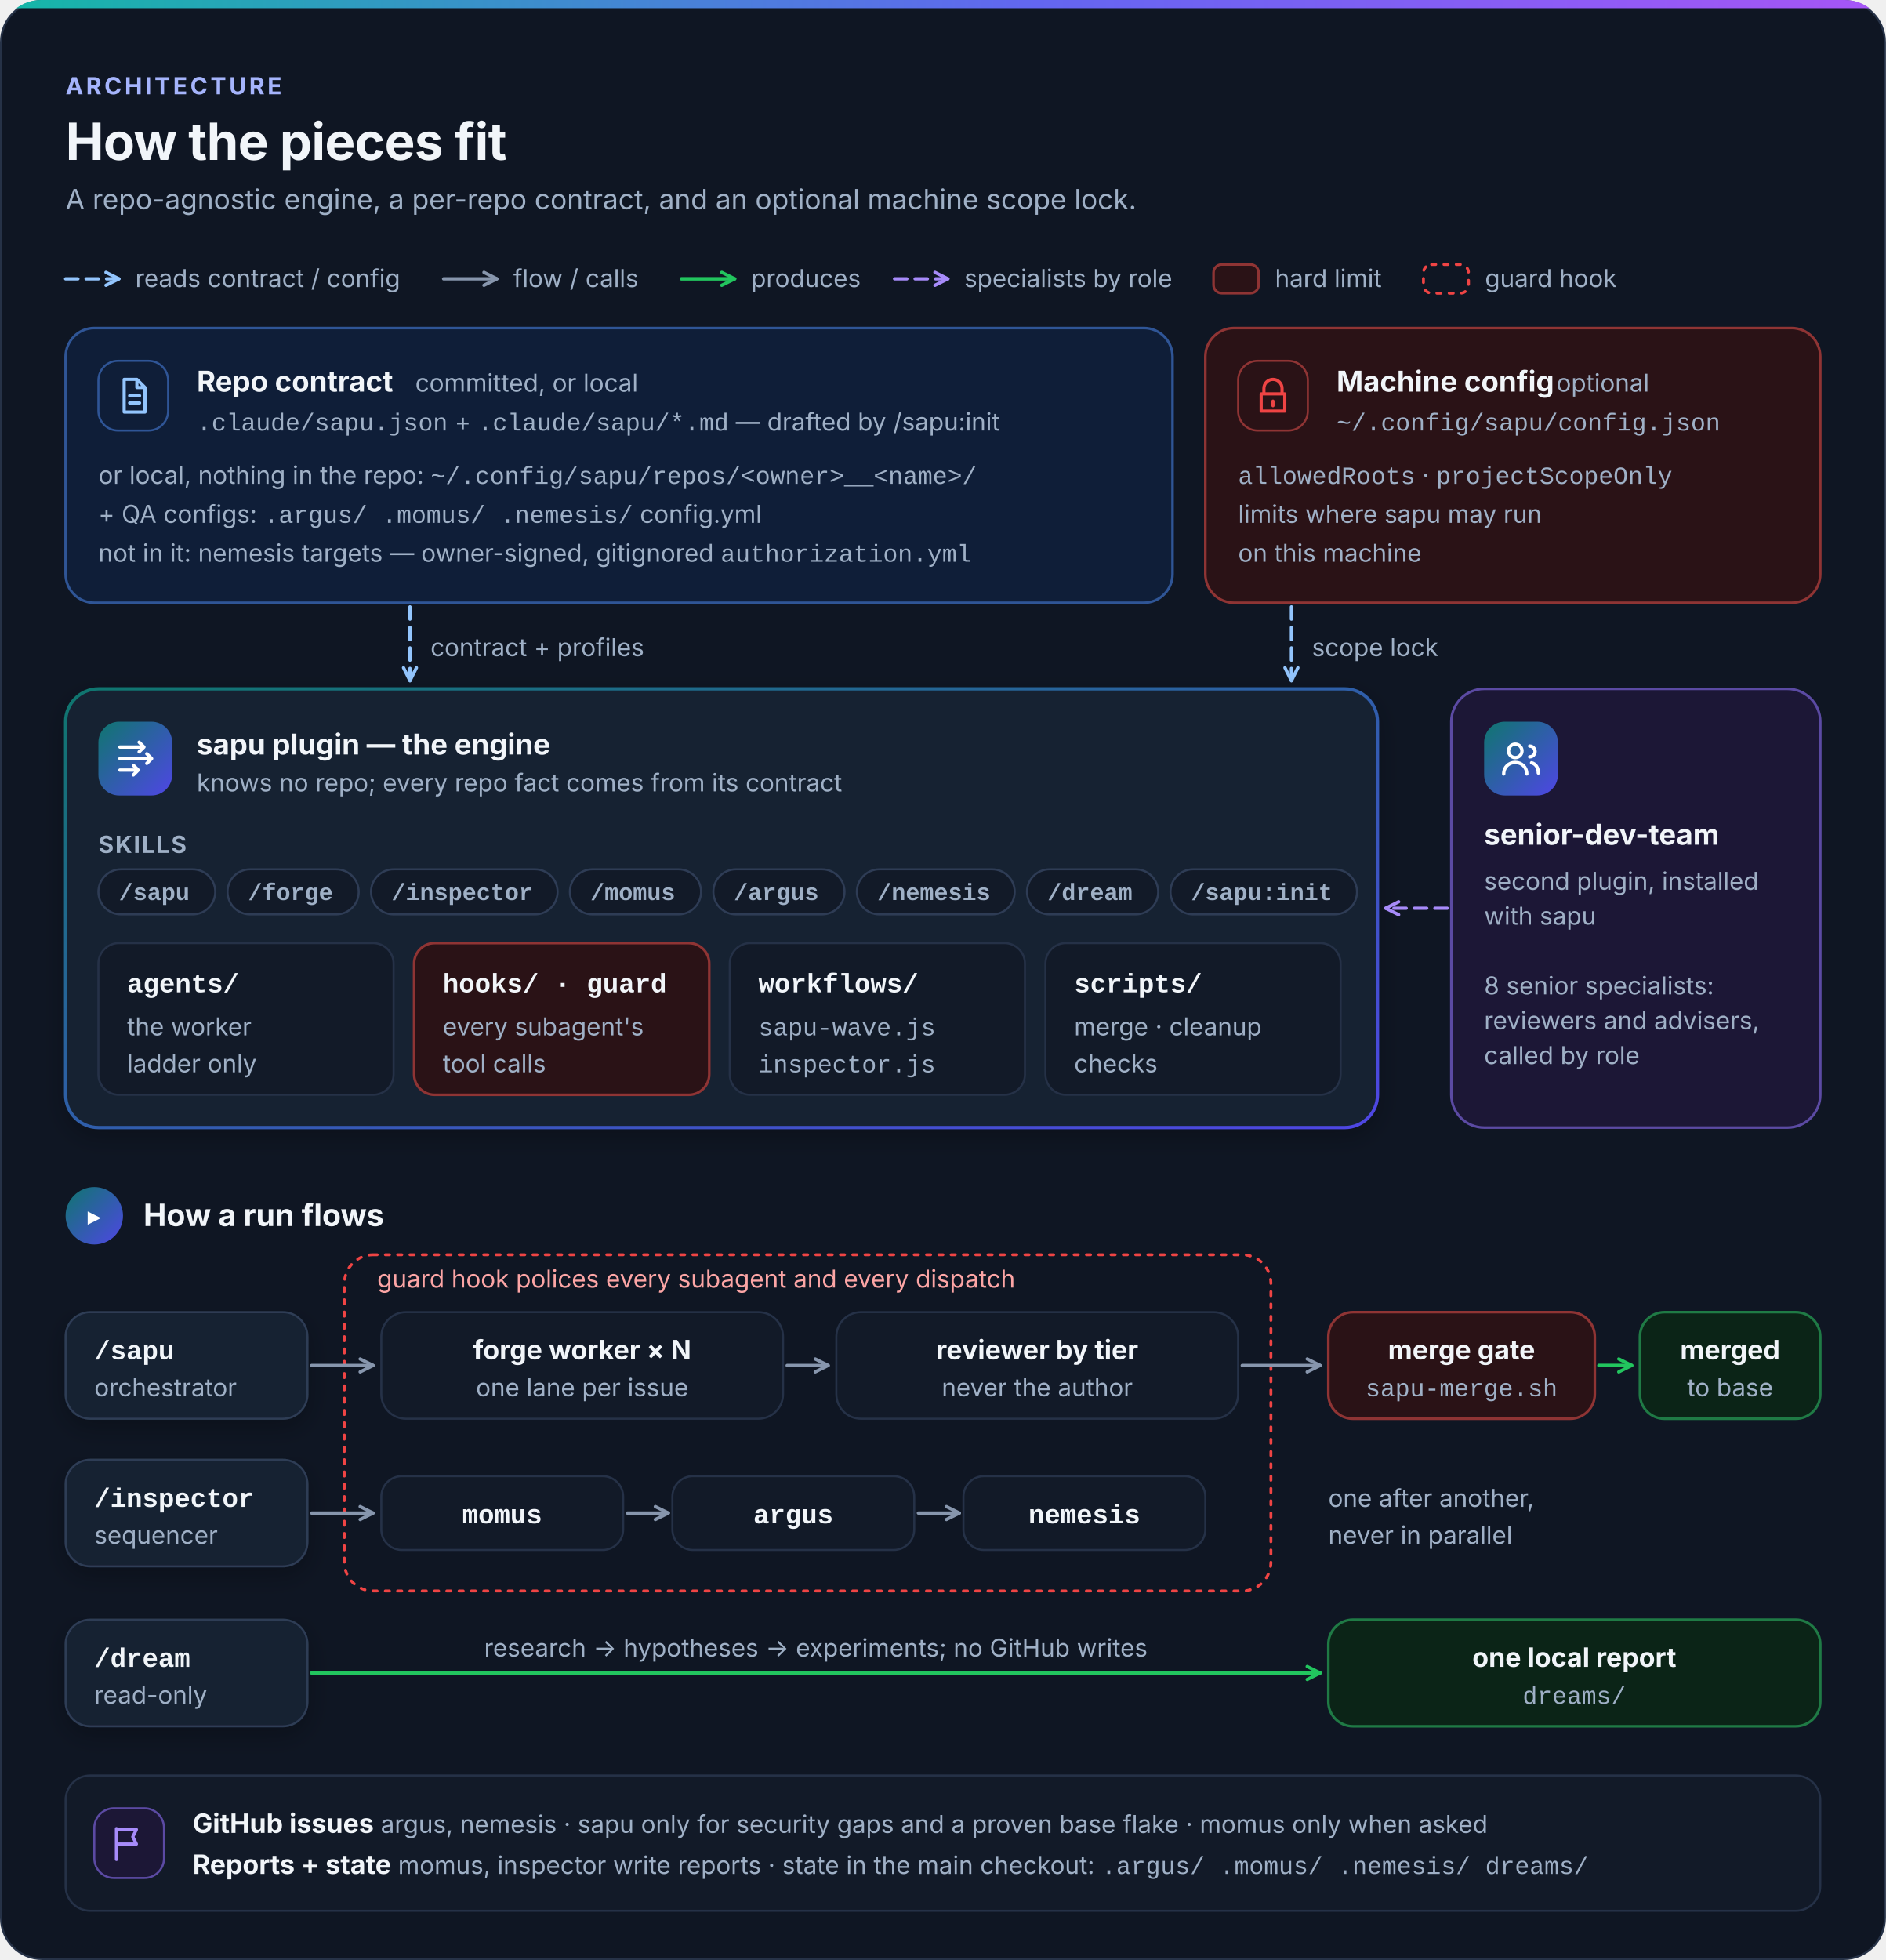
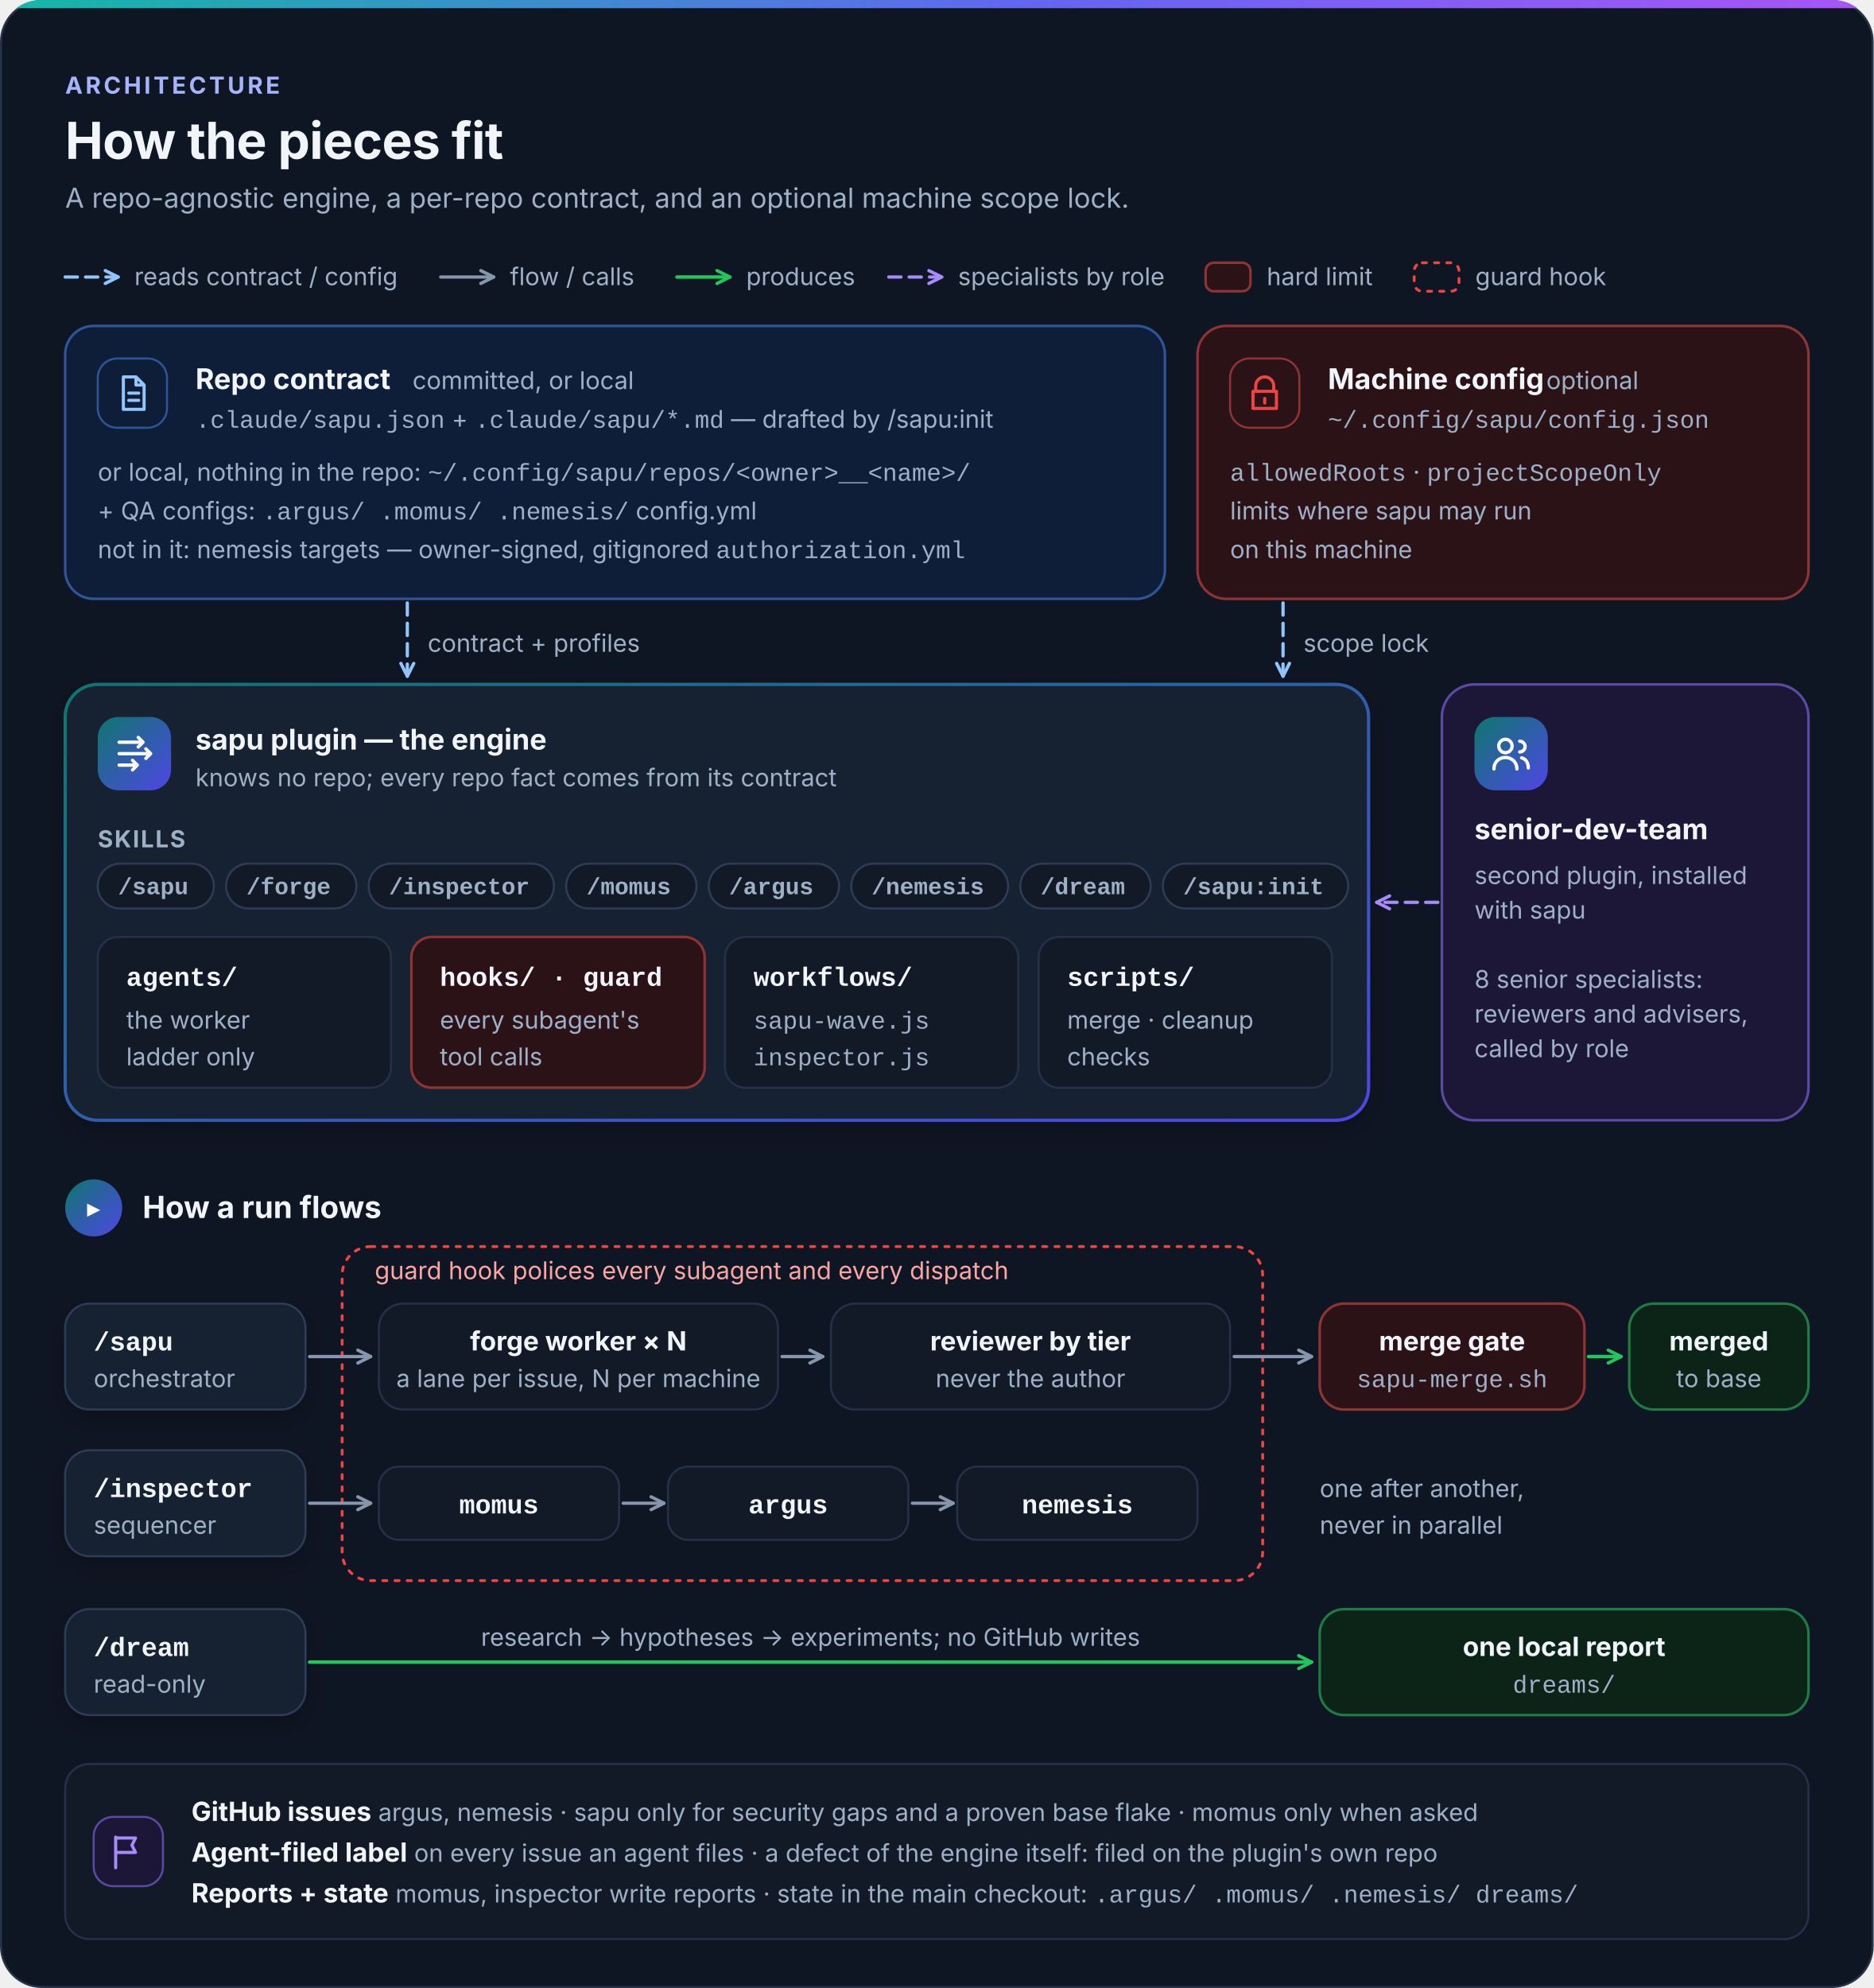
- <svg xmlns="http://www.w3.org/2000/svg" viewBox="0 0 920 956" width="920" height="956" role="img" aria-label="How sapu fits together: a repo-agnostic engine plus a per-repo contract, optionally scope-locked by a machine config, with specialists from the senior-dev-team plugin; the sapu orchestrator runs one forge worker per issue in parallel lanes, inspector runs momus then argus then nemesis, dream runs standalone, a guard hook polices every subagent, and only the orchestrator merges through the merge gate.">
+ <svg xmlns="http://www.w3.org/2000/svg" viewBox="0 0 920 976" width="920" height="976" role="img" aria-label="How sapu fits together: a repo-agnostic engine plus a per-repo contract, optionally scope-locked by a machine config, with specialists from the senior-dev-team plugin; the sapu orchestrator runs one forge worker per issue in parallel lanes, inspector runs momus then argus then nemesis, dream runs standalone, a guard hook polices every subagent, and only the orchestrator merges through the merge gate.">
  <style>
    text{font-family:-apple-system,BlinkMacSystemFont,'Segoe UI',Inter,Helvetica,Arial,sans-serif;fill:#dbe3ee}
    .mono{font-family:ui-monospace,SFMono-Regular,Menlo,Consolas,'Liberation Mono',monospace}
    .canvas{fill:#0f1623;stroke:#263247;stroke-width:1}
    .eyebrow{font-size:11.5px;font-weight:700;letter-spacing:.12em;fill:#a5b4fc}
    .h1{font-size:25px;font-weight:750;fill:#f1f5f9;letter-spacing:-.01em}
    .sub{font-size:13.5px;fill:#9fb0c6}
    .sec{font-size:15px;font-weight:700;fill:#f1f5f9}
    .sec2{font-size:12.5px;fill:#9fb0c6}
    .ttl{font-size:14px;font-weight:650;fill:#f1f5f9}
    .t{font-size:13px;fill:#dbe3ee}
    .tb{font-size:13px;font-weight:650;fill:#f1f5f9}
    .cap{font-size:12px;fill:#9fb0c6}
    .lbl{font-size:11.5px;font-weight:650;letter-spacing:.06em;fill:#9fb0c6}
    .chipt{font-size:11.5px;font-weight:600}
    .white{fill:#ffffff}
    .ink{fill:#f1f5f9} .muted{fill:#9fb0c6} .accent{fill:#a5b4fc} .tealt{fill:#5eead4}
    .card{fill:#172133;stroke:#2e3c55;stroke-width:1}
    .sunken{fill:#121a28;stroke:#253147;stroke-width:1}
    .chip{fill:#121a28;stroke:#2e3c55;stroke-width:1}
    .ar{stroke:#8796ad;stroke-width:1.6;fill:none;stroke-linecap:round;stroke-linejoin:round}
    .ar-g{stroke:#22c55e;stroke-width:1.7;fill:none;stroke-linecap:round;stroke-linejoin:round}
    .ar-a{stroke:#f59e0b;stroke-width:1.6;fill:none;stroke-dasharray:5 4;stroke-linecap:round;stroke-linejoin:round}
    .ar-b{stroke:#93c5fd;stroke-width:1.6;fill:none;stroke-dasharray:6 4;stroke-linecap:round}
    .ar-v{stroke:#a78bfa;stroke-width:1.6;fill:none;stroke-dasharray:6 4;stroke-linecap:round}
    .guard{stroke:#ef4444;stroke-width:1.4;fill:none;stroke-dasharray:2 4;stroke-linecap:round}
    .m-n{stroke:#8796ad} .m-g{stroke:#22c55e} .m-a{stroke:#f59e0b} .m-b{stroke:#93c5fd} .m-v{stroke:#a78bfa}
    .ico{fill:none;stroke-width:1.75;stroke-linecap:round;stroke-linejoin:round}
    .ico-n{stroke:#9fb0c6} .ico-w{stroke:#ffffff}
    .rule{stroke:#2e3c55;stroke-width:1}
    .c-blue{fill:#93c5fd} .k-blue{fill:#0f1e38;stroke:#2f5596;stroke-width:1.25} .s-blue{stroke:#93c5fd} .f-blue{fill:#93c5fd} .tile-blue{fill:#0f1e38;stroke:#2f5596;stroke-width:1}
    .c-green{fill:#4ade80} .k-green{fill:#0b2417;stroke:#1f7a45;stroke-width:1.25} .s-green{stroke:#22c55e} .f-green{fill:#22c55e} .tile-green{fill:#0b2417;stroke:#1f7a45;stroke-width:1}
    .c-amber{fill:#fbbf24} .k-amber{fill:#271c08;stroke:#8a5d12;stroke-width:1.25} .s-amber{stroke:#f59e0b} .f-amber{fill:#f59e0b} .tile-amber{fill:#271c08;stroke:#8a5d12;stroke-width:1}
    .c-red{fill:#fca5a5} .k-red{fill:#2a1216;stroke:#8f3434;stroke-width:1.25} .s-red{stroke:#ef4444} .f-red{fill:#ef4444} .tile-red{fill:#2a1216;stroke:#8f3434;stroke-width:1}
    .c-violet{fill:#c4b5fd} .k-violet{fill:#1c1736;stroke:#5b4aa3;stroke-width:1.25} .s-violet{stroke:#a78bfa} .f-violet{fill:#a78bfa} .tile-violet{fill:#1c1736;stroke:#5b4aa3;stroke-width:1}
  </style>
  <defs>
    <linearGradient id="brand" x1="0" y1="0" x2="1" y2="1">
      <stop offset="0" stop-color="#0f766e" />
      <stop offset="1" stop-color="#4f46e5" />
    </linearGradient>
    <linearGradient id="brandbar" x1="0" y1="0" x2="1" y2="0">
      <stop offset="0" stop-color="#14b8a6" />
      <stop offset=".55" stop-color="#6366f1" />
      <stop offset="1" stop-color="#a855f7" />
    </linearGradient>
    <filter id="sh" x="-10%" y="-10%" width="120%" height="140%">
      <feDropShadow dx="0" dy="1" stdDeviation="1" flood-color="#000000" flood-opacity="0.35" />
      <feDropShadow dx="0" dy="4" stdDeviation="6" flood-color="#000000" flood-opacity="0.25" />
    </filter>
    <marker id="mn" viewBox="0 0 10 10" refX="8.5" refY="5" markerWidth="9" markerHeight="9" markerUnits="userSpaceOnUse" orient="auto-start-reverse">
      <path d="M1.5,1.5 L8.5,5 L1.5,8.5" fill="none" stroke-width="1.8" stroke-linecap="round" stroke-linejoin="round" class="m-n" />
    </marker>
    <marker id="mg" viewBox="0 0 10 10" refX="8.5" refY="5" markerWidth="9" markerHeight="9" markerUnits="userSpaceOnUse" orient="auto-start-reverse">
      <path d="M1.5,1.5 L8.5,5 L1.5,8.5" fill="none" stroke-width="1.8" stroke-linecap="round" stroke-linejoin="round" class="m-g" />
    </marker>
    <marker id="ma" viewBox="0 0 10 10" refX="8.5" refY="5" markerWidth="9" markerHeight="9" markerUnits="userSpaceOnUse" orient="auto-start-reverse">
      <path d="M1.5,1.5 L8.5,5 L1.5,8.5" fill="none" stroke-width="1.8" stroke-linecap="round" stroke-linejoin="round" class="m-a" />
    </marker>
    <marker id="mb" viewBox="0 0 10 10" refX="8.5" refY="5" markerWidth="9" markerHeight="9" markerUnits="userSpaceOnUse" orient="auto-start-reverse">
      <path d="M1.5,1.5 L8.5,5 L1.5,8.5" fill="none" stroke-width="1.8" stroke-linecap="round" stroke-linejoin="round" class="m-b" />
    </marker>
    <marker id="mv" viewBox="0 0 10 10" refX="8.5" refY="5" markerWidth="9" markerHeight="9" markerUnits="userSpaceOnUse" orient="auto-start-reverse">
      <path d="M1.5,1.5 L8.5,5 L1.5,8.5" fill="none" stroke-width="1.8" stroke-linecap="round" stroke-linejoin="round" class="m-v" />
    </marker>
  </defs>
-   <rect x="0.5" y="0.5" width="919" height="955" rx="20" class="canvas" />
+   <rect x="0.5" y="0.5" width="919" height="975" rx="20" class="canvas" />
  <clipPath id="cv">
-     <rect x="0" y="0" width="920" height="956" rx="20" />
+     <rect x="0" y="0" width="920" height="976" rx="20" />
  </clipPath>
  <rect x="0" y="0" width="920" height="4" fill="url(#brandbar)" clip-path="url(#cv)" />
  <text x="32" y="46" class="eyebrow">ARCHITECTURE</text>
  <text x="32" y="78" class="h1">How the pieces fit</text>
  <text x="32" y="102" class="sub">A repo-agnostic engine, a per-repo contract, and an optional machine scope lock.</text>
  <path d="M32,136 L58,136" class="ar-b" marker-end="url(#mb)" />
  <text x="66" y="140" class="cap">reads contract / config</text>
  <path d="M216.4,136 L242.4,136" class="ar" marker-end="url(#mn)" />
  <text x="250.4" y="140" class="cap">flow / calls</text>
  <path d="M332.4,136 L358.4,136" class="ar-g" marker-end="url(#mg)" />
  <text x="366.4" y="140" class="cap">produces</text>
  <path d="M436.4,136 L462.4,136" class="ar-v" marker-end="url(#mv)" />
  <text x="470.4" y="140" class="cap">specialists by role</text>
  <rect x="592" y="129" width="22" height="14" rx="4" class="k-red" />
  <text x="622" y="140" class="cap">hard limit</text>
  <rect x="694.4" y="129" width="22" height="14" rx="4" class="guard" />
  <text x="724.4" y="140" class="cap">guard hook</text>
  <rect x="32" y="160" width="540" height="134" rx="14" class="k-blue" />
  <rect x="48" y="176" width="34" height="34" rx="9.562" class="tile-blue" />
  <g transform="translate(54.375,182.375) scale(0.8854167)">
    <path d="M7 3h7l4.5 4.5V21H7z M14 3v4.5h4.5 M10 12h5.5 M10 16h5.5" class="ico s-blue" />
  </g>
  <text x="96" y="191" class="ttl">Repo contract</text>
  <text x="202.56" y="191" class="cap">committed, or local</text>
  <text x="96" y="210" class="cap">
    <tspan class="mono">.claude/sapu.json</tspan> + <tspan class="mono">.claude/sapu/*.md</tspan> — drafted by /sapu:init</text>
  <text x="48" y="236" class="cap">or local, nothing in the repo: <tspan class="mono">~/.config/sapu/repos/&lt;owner&gt;__&lt;name&gt;/</tspan>
  </text>
  <text x="48" y="255" class="cap">+ QA configs: <tspan class="mono">.argus/ .momus/ .nemesis/</tspan> config.yml</text>
  <text x="48" y="274" class="cap">not in it: nemesis targets — owner-signed, gitignored <tspan class="mono">authorization.yml</tspan>
  </text>
  <rect x="588" y="160" width="300" height="134" rx="14" class="k-red" />
  <rect x="604" y="176" width="34" height="34" rx="9.562" class="tile-red" />
  <g transform="translate(610.375,182.375) scale(0.8854167)">
    <path d="M7 11V8a5 5 0 0 1 10 0v3 M5.5 11h13v9.5h-13z M12 15v2.5" class="ico s-red" />
  </g>
  <text x="652" y="191" class="ttl">Machine config</text>
  <text x="759.26" y="191" class="cap">optional</text>
  <text x="652" y="210" class="cap mono">~/.config/sapu/config.json</text>
  <text x="604" y="236" class="cap">
    <tspan class="mono">allowedRoots</tspan> · <tspan class="mono">projectScopeOnly</tspan>
  </text>
  <text x="604" y="255" class="cap">limits where sapu may run</text>
  <text x="604" y="274" class="cap">on this machine</text>
  <path d="M200,296 L200,332" class="ar-b" marker-end="url(#mb)" />
  <text x="210" y="320" class="cap">contract + profiles</text>
  <path d="M630,296 L630,332" class="ar-b" marker-end="url(#mb)" />
  <text x="640" y="320" class="cap">scope lock</text>
  <rect x="32" y="336" width="640" height="214" rx="16" class="card" filter="url(#sh)" />
  <rect x="32" y="336" width="640" height="214" rx="16" fill="none" stroke="url(#brand)" stroke-width="1.6" />
  <rect x="48" y="352" width="36" height="36" rx="10.125" fill="url(#brand)" />
  <g transform="translate(54.75,358.75) scale(0.9375)">
    <path d="M4 6h12 M4 12h16 M4 18h9 M14 3.5L16.5 6 14 8.5 M18 9.5L20.5 12 18 14.5 M11 15.5L13.5 18 11 20.5" class="ico ico-w" />
  </g>
  <text x="96" y="368" class="ttl">sapu plugin — the engine</text>
  <text x="96" y="386" class="cap">knows no repo; every repo fact comes from its contract</text>
  <text x="48" y="416" class="lbl">SKILLS</text>
  <rect x="48" y="424" width="57" height="22" rx="11" class="chip" />
  <text x="58" y="439" class="chipt muted mono">/sapu</text>
  <rect x="111" y="424" width="64" height="22" rx="11" class="chip" />
  <text x="121" y="439" class="chipt muted mono">/forge</text>
  <rect x="181" y="424" width="91" height="22" rx="11" class="chip" />
  <text x="191" y="439" class="chipt muted mono">/inspector</text>
  <rect x="278" y="424" width="64" height="22" rx="11" class="chip" />
  <text x="288" y="439" class="chipt muted mono">/momus</text>
  <rect x="348" y="424" width="64" height="22" rx="11" class="chip" />
  <text x="358" y="439" class="chipt muted mono">/argus</text>
  <rect x="418" y="424" width="77" height="22" rx="11" class="chip" />
  <text x="428" y="439" class="chipt muted mono">/nemesis</text>
  <rect x="501" y="424" width="64" height="22" rx="11" class="chip" />
  <text x="511" y="439" class="chipt muted mono">/dream</text>
  <rect x="571" y="424" width="91" height="22" rx="11" class="chip" />
  <text x="581" y="439" class="chipt muted mono">/sapu:init</text>
  <rect x="48" y="460" width="144" height="74" rx="10" class="sunken" />
  <text x="62" y="484" class="tb mono">agents/</text>
  <text x="62" y="505" class="cap">the worker</text>
  <text x="62" y="523" class="cap">ladder only</text>
  <rect x="202" y="460" width="144" height="74" rx="10" class="k-red" />
  <text x="216" y="484" class="tb mono">hooks/ · guard</text>
  <text x="216" y="505" class="cap">every subagent's</text>
  <text x="216" y="523" class="cap">tool calls</text>
  <rect x="356" y="460" width="144" height="74" rx="10" class="sunken" />
  <text x="370" y="484" class="tb mono">workflows/</text>
  <text x="370" y="505" class="cap mono">sapu-wave.js</text>
  <text x="370" y="523" class="cap mono">inspector.js</text>
  <rect x="510" y="460" width="144" height="74" rx="10" class="sunken" />
  <text x="524" y="484" class="tb mono">scripts/</text>
  <text x="524" y="505" class="cap">merge · cleanup</text>
  <text x="524" y="523" class="cap">checks</text>
  <rect x="708" y="336" width="180" height="214" rx="16" class="k-violet" />
  <rect x="724" y="352" width="36" height="36" rx="10.125" fill="url(#brand)" />
  <g transform="translate(730.75,358.75) scale(0.9375)">
    <path d="M9 4.5a3.5 3.5 0 1 0 0.01 0 M3 20c0-3.6 2.7-6 6-6s6 2.4 6 6 M16.5 5.5a2.8 2.8 0 1 1 0 5.6 M17.5 14.2c2.2.5 3.5 2.6 3.5 5.3" class="ico ico-w" />
  </g>
  <text x="724" y="412" class="ttl">senior-dev-team</text>
  <text x="724" y="434" class="cap">second plugin, installed</text>
  <text x="724" y="451" class="cap">with sapu</text>
  <text x="724" y="468" class="cap" />
  <text x="724" y="485" class="cap">8 senior specialists:</text>
  <text x="724" y="502" class="cap">reviewers and advisers,</text>
  <text x="724" y="519" class="cap">called by role</text>
  <path d="M706,443 L676,443" class="ar-v" marker-end="url(#mv)" />
  <circle cx="46" cy="593" r="14" fill="url(#brand)" />
  <text x="46" y="597.5" class="white" text-anchor="middle" style="font-size:13px;font-weight:700">▸</text>
  <text x="70" y="598" class="sec">How a run flows</text>
  <rect x="168" y="612" width="452" height="164" rx="14" class="guard" />
  <text x="184" y="628" class="cap c-red">guard hook polices every subagent and every dispatch</text>
  <rect x="32" y="640" width="118" height="52" rx="12" class="card" filter="url(#sh)" />
  <text x="46" y="663" class="tb mono">/sapu</text>
  <text x="46" y="681" class="cap">orchestrator</text>
  <path d="M152,666 L182,666" class="ar" marker-end="url(#mn)" />
  <text x="167" y="656" class="cap" />
  <rect x="186" y="640" width="196" height="52" rx="12" class="sunken" />
  <text x="284" y="663" class="tb" text-anchor="middle">forge worker × N</text>
-   <text x="284" y="681" class="cap" text-anchor="middle">one lane per issue</text>
+   <text x="284" y="681" class="cap" text-anchor="middle">a lane per issue, N per machine</text>
  <path d="M384,666 L404,666" class="ar" marker-end="url(#mn)" />
  <rect x="408" y="640" width="196" height="52" rx="12" class="sunken" />
  <text x="506" y="663" class="tb" text-anchor="middle">reviewer by tier</text>
  <text x="506" y="681" class="cap" text-anchor="middle">never the author</text>
  <path d="M606,666 L644,666" class="ar" marker-end="url(#mn)" />
  <rect x="648" y="640" width="130" height="52" rx="12" class="k-red" />
  <text x="713" y="663" class="tb" text-anchor="middle">merge gate</text>
  <text x="713" y="681" class="cap mono" text-anchor="middle">sapu-merge.sh</text>
  <path d="M780,666 L796,666" class="ar-g" marker-end="url(#mg)" />
  <rect x="800" y="640" width="88" height="52" rx="12" class="k-green" />
  <text x="844" y="663" class="tb" text-anchor="middle">merged</text>
  <text x="844" y="681" class="cap" text-anchor="middle">to base</text>
  <rect x="32" y="712" width="118" height="52" rx="12" class="card" filter="url(#sh)" />
  <text x="46" y="735" class="tb mono">/inspector</text>
  <text x="46" y="753" class="cap">sequencer</text>
  <path d="M152,738 L182,738" class="ar" marker-end="url(#mn)" />
  <rect x="186" y="720" width="118" height="36" rx="10" class="sunken" />
  <text x="245" y="743" class="tb mono" text-anchor="middle">momus</text>
  <path d="M306,738 L326,738" class="ar" marker-end="url(#mn)" />
  <rect x="328" y="720" width="118" height="36" rx="10" class="sunken" />
  <text x="387" y="743" class="tb mono" text-anchor="middle">argus</text>
  <path d="M448,738 L468,738" class="ar" marker-end="url(#mn)" />
  <rect x="470" y="720" width="118" height="36" rx="10" class="sunken" />
  <text x="529" y="743" class="tb mono" text-anchor="middle">nemesis</text>
  <text x="648" y="735" class="cap">one after another,</text>
  <text x="648" y="753" class="cap">never in parallel</text>
  <rect x="32" y="790" width="118" height="52" rx="12" class="card" filter="url(#sh)" />
  <text x="46" y="813" class="tb mono">/dream</text>
  <text x="46" y="831" class="cap">read-only</text>
  <path d="M152,816 L644,816" class="ar-g" marker-end="url(#mg)" />
  <text x="398" y="808" class="cap" text-anchor="middle">research → hypotheses → experiments; no GitHub writes</text>
  <rect x="648" y="790" width="240" height="52" rx="12" class="k-green" />
  <text x="768" y="813" class="tb" text-anchor="middle">one local report</text>
  <text x="768" y="831" class="cap mono" text-anchor="middle">dreams/</text>
-   <rect x="32" y="866" width="856" height="66" rx="12" class="sunken" />
-   <rect x="46" y="882" width="34" height="34" rx="9.562" class="tile-violet" />
-   <g transform="translate(52.375,888.375) scale(0.8854167)">
+   <rect x="32" y="866" width="856" height="86" rx="12" class="sunken" />
+   <rect x="46" y="892" width="34" height="34" rx="9.562" class="tile-violet" />
+   <g transform="translate(52.375,898.375) scale(0.8854167)">
    <path d="M5 21V4 M5 4.5h11l-2 4 2 4H5" class="ico s-violet" />
  </g>
  <text x="94" y="894" class="cap">
    <tspan class="tb">GitHub issues</tspan>  argus, nemesis · sapu only for security gaps and a proven base flake · momus only when asked</text>
  <text x="94" y="914" class="cap">
+     <tspan class="tb">Agent-filed label</tspan>  on every issue an agent files · a defect of the engine itself: filed on the plugin's own repo</text>
+   <text x="94" y="934" class="cap">
    <tspan class="tb">Reports + state</tspan>  momus, inspector write reports · state in the main checkout: <tspan class="mono">.argus/ .momus/ .nemesis/ dreams/</tspan>
  </text>
</svg>
